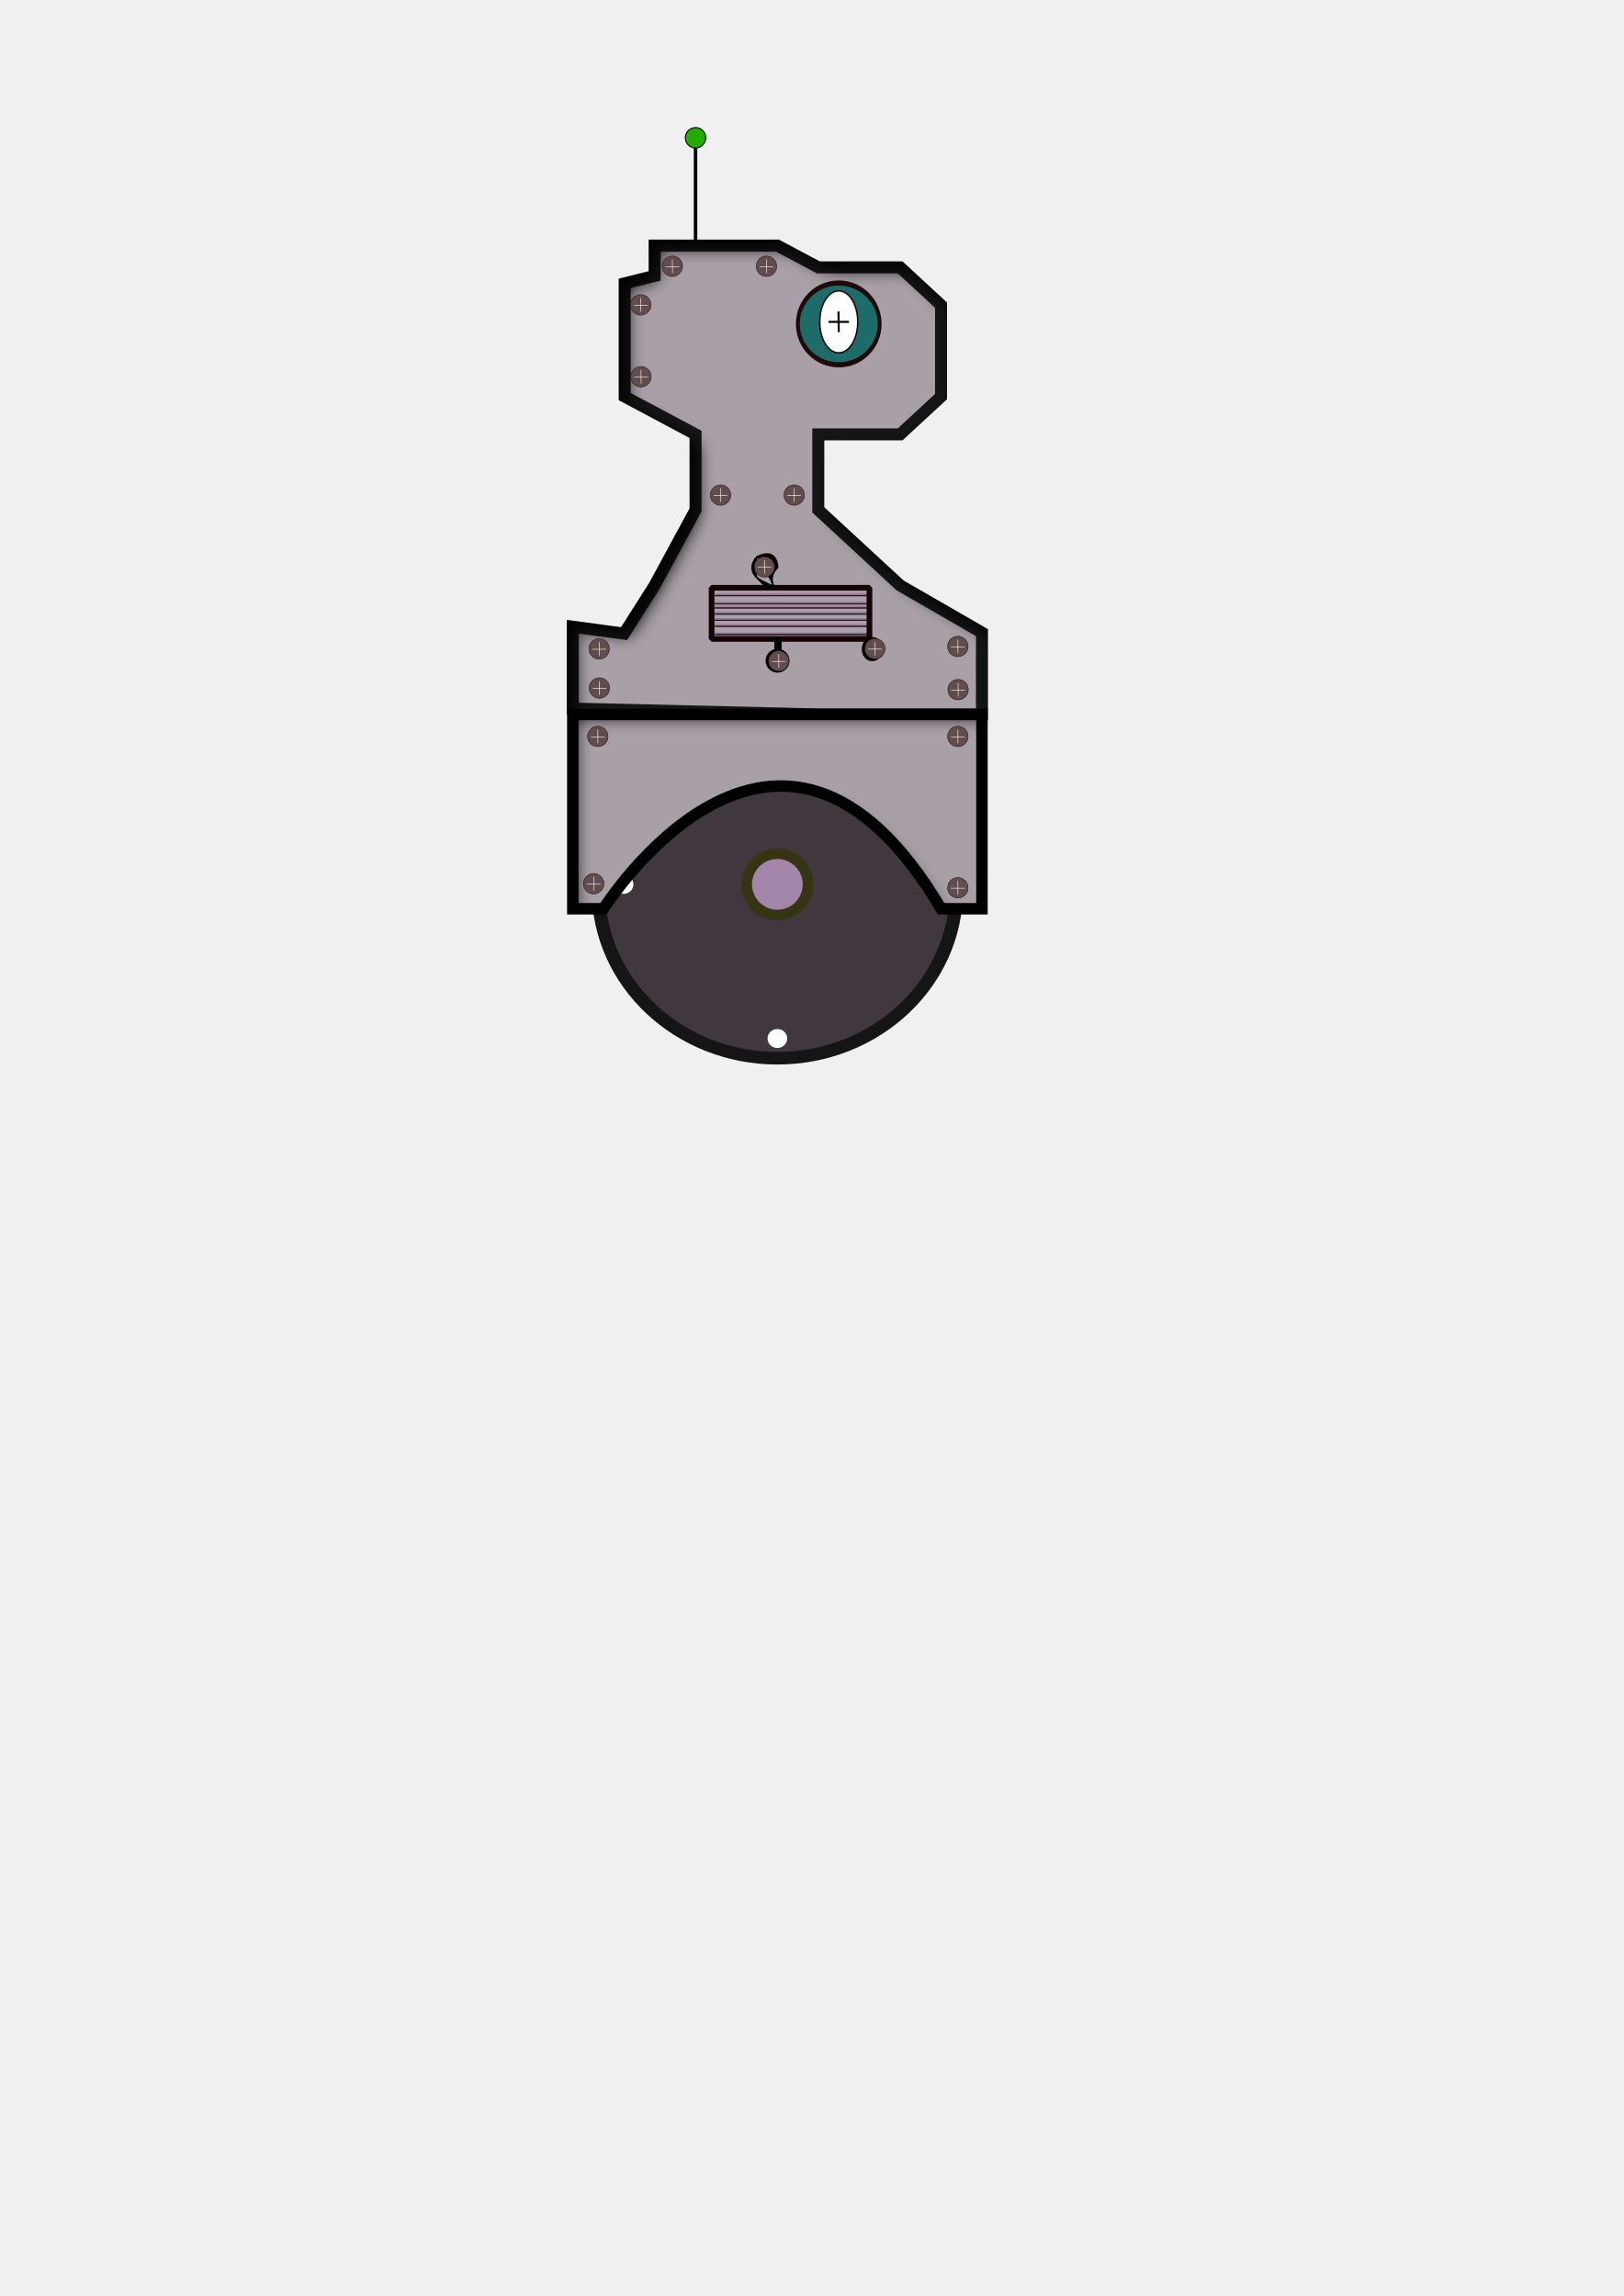
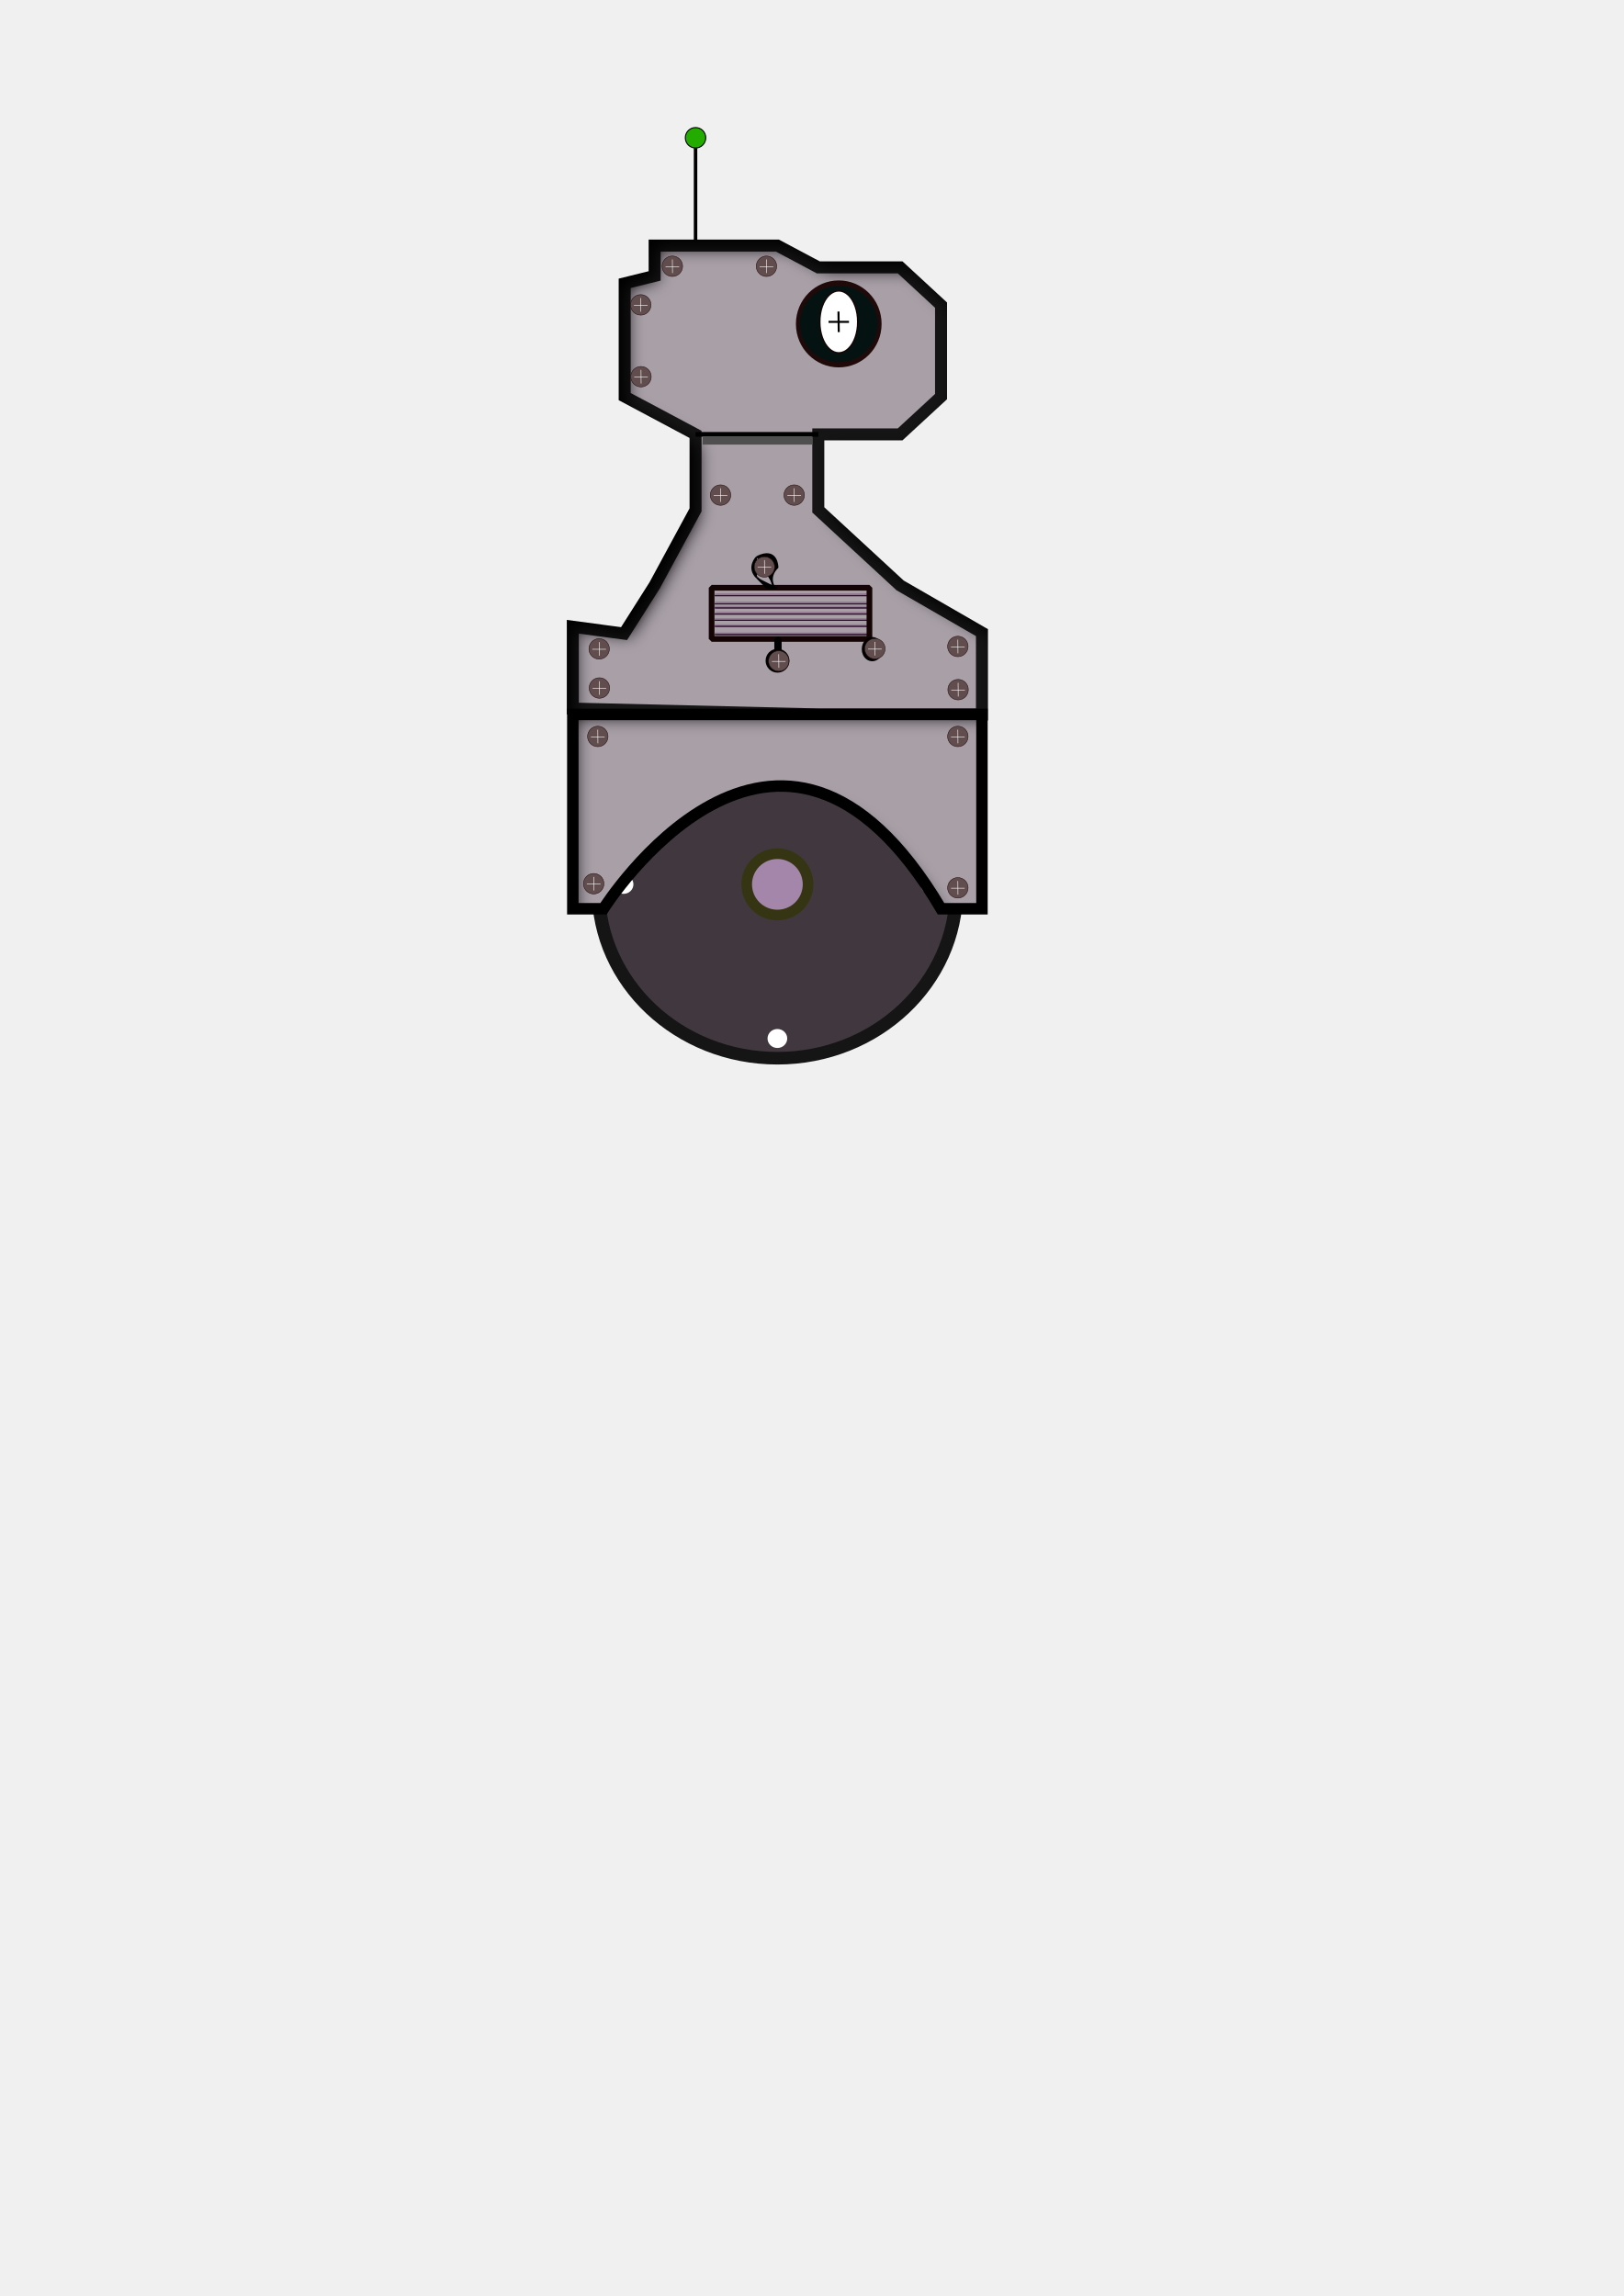
<svg xmlns="http://www.w3.org/2000/svg" xmlns:xlink="http://www.w3.org/1999/xlink" width="210mm" height="297mm" id="svg2" version="1.1">
  <defs id="defs4">
    <linearGradient id="linearGradient3841">
      <stop style="stop-color:#000000;stop-opacity:1;" offset="0" id="stop3843" />
      <stop style="stop-color:#000000;stop-opacity:0;" offset="1" id="stop3845" />
    </linearGradient>
    <linearGradient id="linearGradient3817">
      <stop style="stop-color:#bcbcbc;stop-opacity:1;" offset="0" id="stop3819" />
      <stop style="stop-color:#000000;stop-opacity:1;" offset="1" id="stop3821" />
    </linearGradient>
    <filter id="filter3797" color-interpolation-filters="sRGB">
      <feGaussianBlur id="feGaussianBlur3799" stdDeviation="4" result="result8" />
      <feOffset id="feOffset3801" dx="4" dy="4" result="result11" />
      <feComposite id="feComposite3803" in2="result11" result="result6" in="SourceGraphic" operator="in" />
      <feFlood id="feFlood3805" result="result10" in="result6" flood-opacity="1" flood-color="rgb(0,0,0)" />
      <feBlend id="feBlend3807" in2="result10" mode="normal" in="result6" result="result12" />
      <feComposite id="feComposite3809" in2="SourceGraphic" result="result2" operator="in" />
    </filter>
    <linearGradient xlink:href="#linearGradient3817-5" id="linearGradient3823-4" x1="559.1" y1="297.362" x2="590.9" y2="297.362" gradientUnits="userSpaceOnUse" gradientTransform="matrix(3.000001,0,0,3.000001,-1150.001,-594.7246)" />
    <linearGradient id="linearGradient3817-5">
      <stop style="stop-color:#bcbcbc;stop-opacity:1;" offset="0" id="stop3819-4" />
      <stop style="stop-color:#000000;stop-opacity:1;" offset="1" id="stop3821-8" />
    </linearGradient>
    <linearGradient id="linearGradient3817-7">
      <stop style="stop-color:#bcbcbc;stop-opacity:1;" offset="0" id="stop3819-8" />
      <stop style="stop-color:#000000;stop-opacity:1;" offset="1" id="stop3821-3" />
    </linearGradient>
    <linearGradient id="linearGradient3817-51">
      <stop style="stop-color:#bcbcbc;stop-opacity:1;" offset="0" id="stop3819-3" />
      <stop style="stop-color:#000000;stop-opacity:1;" offset="1" id="stop3821-38" />
    </linearGradient>
  </defs>
  <g id="layer1" style="display:inline">
    <path style="fill:#40383e;fill-opacity:1;fill-rule:evenodd;stroke:#151515;stroke-width:5.6;stroke-linecap:round;stroke-linejoin:bevel;stroke-miterlimit:4;stroke-opacity:1;stroke-dasharray:none;stroke-dashoffset:0" id="path3602" d="m 370,472.362 a 75,75 0 1 1 -150,0 75,75 0 1 1 150,0 z" transform="matrix(1.166667,0,0,1.1,35.83332,-84.73622)" />
    <path style="fill:#ffffff;fill-opacity:1;fill-rule:evenodd;stroke:none" id="path3633" d="m 390,422.719 a 10,9.643 0 1 1 -20,0 10,9.643 0 1 1 20,0 z" transform="matrix(0.4814593,0,0,0.4814593,196.8601,158.84)" />
    <path style="fill:#ffffff;fill-opacity:1;fill-rule:evenodd;stroke:none;display:inline" id="path3633-4" d="m 390,422.719 a 10,9.643 0 1 1 -20,0 10,9.643 0 1 1 20,0 z" transform="matrix(0.4814593,0,0,0.4814593,197.0454,304.1974)" />
    <path style="fill:#ffffff;fill-opacity:1;fill-rule:evenodd;stroke:none;display:inline" id="path3633-9" d="m 390,422.719 a 10,9.643 0 1 1 -20,0 10,9.643 0 1 1 20,0 z" transform="matrix(0.4814593,0,0,0.4814593,271.8601,228.84)" />
    <path style="fill:#ffffff;fill-opacity:1;fill-rule:evenodd;stroke:none;display:inline" id="path3633-5" d="m 390,422.719 a 10,9.643 0 1 1 -20,0 10,9.643 0 1 1 20,0 z" transform="matrix(0.4814593,0,0,0.4814593,121.8601,228.84)" />
    <path style="fill:#a486ab;fill-opacity:1;fill-rule:evenodd;stroke:#353513;stroke-opacity:1;stroke-width:5.2;stroke-miterlimit:4;stroke-dasharray:none" id="path3675" d="m 395,427.362 a 15,15 0 1 1 -30,0 15,15 0 1 1 30,0 z" transform="translate(0,5)" />
    <path style="fill:none;stroke:#000000;stroke-width:1.7;stroke-linecap:butt;stroke-linejoin:miter;stroke-opacity:1;stroke-miterlimit:4;stroke-dasharray:none" d="m 340,119.505 0,-47.143" id="path3760" />
    <path style="fill:#23ab00;fill-opacity:1;fill-rule:evenodd;stroke:#000000;stroke-opacity:1" id="path3768" d="m 350,72.362 a 10,10 0 1 1 -20,0 10,10 0 1 1 20,0 z" transform="matrix(0.5,0,0,0.5,170,31.18109)" />
  </g>
  <g id="layer2" style="display:inline">
    <path style="fill:#a89fa7;fill-opacity:1;stroke:#151515;stroke-width:5.861;stroke-linecap:butt;stroke-linejoin:miter;stroke-miterlimit:4;stroke-opacity:1;stroke-dasharray:none;filter:url(#filter3797)" d="m 340,249.285 0,-36.923 -34.641,-18.462 0,-55.385 14.641,-3.621 0,-14.84 60,0 20,10.659 40,0 20,18.462 0,44.726 -20,18.462 -40,0 0,36.923 40,36.923 40,23.077 0,40 c -20,0 -80,0 -80,0 0,0 -120,-2.857 -120,-2.857 l 0,-40 25.056,3.346 14.944,-23.565 20,-36.923 z" id="path2818" />
    <path style="fill:#a89fa7;fill-opacity:1;stroke:#000000;stroke-width:5.6;stroke-linecap:butt;stroke-linejoin:miter;stroke-miterlimit:4;stroke-opacity:1;stroke-dasharray:none;filter:url(#filter3797)" d="m 280,349.285 0,95 15,0 c 0,0 85,-135 165,0 l 20,0 0,-95 -200,0 z" id="path3600" />
-     <path style="fill:#1e6c69;fill-opacity:1;fill-rule:evenodd;stroke:#200909;stroke-width:3.771;stroke-miterlimit:4;stroke-opacity:1;stroke-dasharray:none" id="path2826" d="m 440,562.362 a 40,30 0 1 1 -80,0 40,30 0 1 1 80,0 z" transform="matrix(0.5,0,0,0.6666667,210,-216.5459)" />
+     <path style="fill:#041312;fill-opacity:1;fill-rule:evenodd;stroke:#200909;stroke-width:3.771;stroke-miterlimit:4;stroke-opacity:1;stroke-dasharray:none" id="path2826" d="m 440,562.362 a 40,30 0 1 1 -80,0 40,30 0 1 1 80,0 z" transform="matrix(0.5,0,0,0.6666667,210,-216.5459)" />
    <g transform="translate(-108.3333,30)" style="display:inline" id="g4035-7">
      <path transform="matrix(0.3333333,0,0,0.3333333,385,208.051)" d="m 590,297.362 c 0,8.284 -6.716,15 -15,15 -8.284,0 -15,-6.716 -15,-15 0,-8.284 6.716,-15 15,-15 8.284,0 15,6.716 15,15 z" id="path3811-3" style="fill:#614d4d;fill-opacity:1;fill-rule:nonzero;stroke:#1f0b0b;stroke-width:0.7;stroke-linecap:round;stroke-linejoin:bevel;stroke-miterlimit:4;stroke-opacity:1;stroke-dasharray:none;stroke-dashoffset:0" />
      <path id="path3813-8" d="m 573.333,307.362 6.667,0" style="fill:#ffffff;fill-opacity:1;stroke:#fffcfc;stroke-width:0.269px;stroke-linecap:butt;stroke-linejoin:miter;stroke-opacity:1" />
      <path id="path3815-2" d="m 576.667,303.838 0.059,6.667" style="fill:#f9f3f3;fill-opacity:1;stroke:#fffcfc;stroke-width:0.271px;stroke-linecap:butt;stroke-linejoin:miter;stroke-opacity:1" />
    </g>
    <g transform="translate(-108.4524,8.880956)" style="display:inline" id="g4035-4">
      <path transform="matrix(0.3333333,0,0,0.3333333,385,208.051)" d="m 590,297.362 c 0,8.284 -6.716,15 -15,15 -8.284,0 -15,-6.716 -15,-15 0,-8.284 6.716,-15 15,-15 8.284,0 15,6.716 15,15 z" id="path3811-4" style="fill:#614d4d;fill-opacity:1;fill-rule:nonzero;stroke:#1f0b0b;stroke-width:0.7;stroke-linecap:round;stroke-linejoin:bevel;stroke-miterlimit:4;stroke-opacity:1;stroke-dasharray:none;stroke-dashoffset:0" />
      <path id="path3813-1" d="m 573.333,307.362 6.667,0" style="fill:#ffffff;fill-opacity:1;stroke:#fffcfc;stroke-width:0.269px;stroke-linecap:butt;stroke-linejoin:miter;stroke-opacity:1" />
      <path id="path3815-8" d="m 576.667,303.838 0.059,6.667" style="fill:#f9f3f3;fill-opacity:1;stroke:#fffcfc;stroke-width:0.271px;stroke-linecap:butt;stroke-linejoin:miter;stroke-opacity:1" />
    </g>
    <g transform="translate(-283.6667,29.19048)" style="display:inline" id="g4035-7-5">
      <path transform="matrix(0.3333333,0,0,0.3333333,385,208.051)" d="m 590,297.362 c 0,8.284 -6.716,15 -15,15 -8.284,0 -15,-6.716 -15,-15 0,-8.284 6.716,-15 15,-15 8.284,0 15,6.716 15,15 z" id="path3811-3-2" style="fill:#614d4d;fill-opacity:1;fill-rule:nonzero;stroke:#1f0b0b;stroke-width:0.7;stroke-linecap:round;stroke-linejoin:bevel;stroke-miterlimit:4;stroke-opacity:1;stroke-dasharray:none;stroke-dashoffset:0" />
      <path id="path3813-8-5" d="m 573.333,307.362 6.667,0" style="fill:#ffffff;fill-opacity:1;stroke:#fffcfc;stroke-width:0.269px;stroke-linecap:butt;stroke-linejoin:miter;stroke-opacity:1" />
      <path id="path3815-2-3" d="m 576.667,303.838 0.059,6.667" style="fill:#f9f3f3;fill-opacity:1;stroke:#fffcfc;stroke-width:0.271px;stroke-linecap:butt;stroke-linejoin:miter;stroke-opacity:1" />
    </g>
    <g transform="translate(-283.7857,10.07143)" style="display:inline" id="g4035-4-8">
      <path transform="matrix(0.3333333,0,0,0.3333333,385,208.051)" d="m 590,297.362 c 0,8.284 -6.716,15 -15,15 -8.284,0 -15,-6.716 -15,-15 0,-8.284 6.716,-15 15,-15 8.284,0 15,6.716 15,15 z" id="path3811-4-8" style="fill:#614d4d;fill-opacity:1;fill-rule:nonzero;stroke:#1f0b0b;stroke-width:0.7;stroke-linecap:round;stroke-linejoin:bevel;stroke-miterlimit:4;stroke-opacity:1;stroke-dasharray:none;stroke-dashoffset:0" />
      <path id="path3813-1-6" d="m 573.333,307.362 6.667,0" style="fill:#ffffff;fill-opacity:1;stroke:#fffcfc;stroke-width:0.269px;stroke-linecap:butt;stroke-linejoin:miter;stroke-opacity:1" />
      <path id="path3815-8-3" d="m 576.667,303.838 0.059,6.667" style="fill:#f9f3f3;fill-opacity:1;stroke:#fffcfc;stroke-width:0.271px;stroke-linecap:butt;stroke-linejoin:miter;stroke-opacity:1" />
    </g>
    <g transform="translate(-263.3333,-123)" style="display:inline" id="g4035-7-2">
      <path transform="matrix(0.3333333,0,0,0.3333333,385,208.051)" d="m 590,297.362 c 0,8.284 -6.716,15 -15,15 -8.284,0 -15,-6.716 -15,-15 0,-8.284 6.716,-15 15,-15 8.284,0 15,6.716 15,15 z" id="path3811-3-8" style="fill:#614d4d;fill-opacity:1;fill-rule:nonzero;stroke:#1f0b0b;stroke-width:0.7;stroke-linecap:round;stroke-linejoin:bevel;stroke-miterlimit:4;stroke-opacity:1;stroke-dasharray:none;stroke-dashoffset:0" />
      <path id="path3813-8-1" d="m 573.333,307.362 6.667,0" style="fill:#ffffff;fill-opacity:1;stroke:#fffcfc;stroke-width:0.269px;stroke-linecap:butt;stroke-linejoin:miter;stroke-opacity:1" />
      <path id="path3815-2-7" d="m 576.667,303.838 0.059,6.667" style="fill:#f9f3f3;fill-opacity:1;stroke:#fffcfc;stroke-width:0.271px;stroke-linecap:butt;stroke-linejoin:miter;stroke-opacity:1" />
    </g>
    <g transform="translate(-263.4524,-158.119)" style="display:inline" id="g4035-4-7">
      <path transform="matrix(0.3333333,0,0,0.3333333,385,208.051)" d="m 590,297.362 c 0,8.284 -6.716,15 -15,15 -8.284,0 -15,-6.716 -15,-15 0,-8.284 6.716,-15 15,-15 8.284,0 15,6.716 15,15 z" id="path3811-4-0" style="fill:#614d4d;fill-opacity:1;fill-rule:nonzero;stroke:#1f0b0b;stroke-width:0.7;stroke-linecap:round;stroke-linejoin:bevel;stroke-miterlimit:4;stroke-opacity:1;stroke-dasharray:none;stroke-dashoffset:0" />
      <path id="path3813-1-9" d="m 573.333,307.362 6.667,0" style="fill:#ffffff;fill-opacity:1;stroke:#fffcfc;stroke-width:0.269px;stroke-linecap:butt;stroke-linejoin:miter;stroke-opacity:1" />
      <path id="path3815-8-1" d="m 576.667,303.838 0.059,6.667" style="fill:#f9f3f3;fill-opacity:1;stroke:#fffcfc;stroke-width:0.271px;stroke-linecap:butt;stroke-linejoin:miter;stroke-opacity:1" />
    </g>
    <g transform="translate(-248,-177)" style="display:inline" id="g4035-7-0">
      <path transform="matrix(0.3333333,0,0,0.3333333,385,208.051)" d="m 590,297.362 c 0,8.284 -6.716,15 -15,15 -8.284,0 -15,-6.716 -15,-15 0,-8.284 6.716,-15 15,-15 8.284,0 15,6.716 15,15 z" id="path3811-3-9" style="fill:#614d4d;fill-opacity:1;fill-rule:nonzero;stroke:#1f0b0b;stroke-width:0.7;stroke-linecap:round;stroke-linejoin:bevel;stroke-miterlimit:4;stroke-opacity:1;stroke-dasharray:none;stroke-dashoffset:0" />
      <path id="path3813-8-8" d="m 573.333,307.362 6.667,0" style="fill:#ffffff;fill-opacity:1;stroke:#fffcfc;stroke-width:0.269px;stroke-linecap:butt;stroke-linejoin:miter;stroke-opacity:1" />
      <path id="path3815-2-2" d="m 576.667,303.838 0.059,6.667" style="fill:#f9f3f3;fill-opacity:1;stroke:#fffcfc;stroke-width:0.271px;stroke-linecap:butt;stroke-linejoin:miter;stroke-opacity:1" />
    </g>
    <g transform="translate(-202,-177)" style="display:inline" id="g4035-4-9">
      <path transform="matrix(0.3333333,0,0,0.3333333,385,208.051)" d="m 590,297.362 c 0,8.284 -6.716,15 -15,15 -8.284,0 -15,-6.716 -15,-15 0,-8.284 6.716,-15 15,-15 8.284,0 15,6.716 15,15 z" id="path3811-4-6" style="fill:#614d4d;fill-opacity:1;fill-rule:nonzero;stroke:#1f0b0b;stroke-width:0.7;stroke-linecap:round;stroke-linejoin:bevel;stroke-miterlimit:4;stroke-opacity:1;stroke-dasharray:none;stroke-dashoffset:0" />
      <path id="path3813-1-65" d="m 573.333,307.362 6.667,0" style="fill:#ffffff;fill-opacity:1;stroke:#fffcfc;stroke-width:0.269px;stroke-linecap:butt;stroke-linejoin:miter;stroke-opacity:1" />
      <path id="path3815-8-9" d="m 576.667,303.838 0.059,6.667" style="fill:#f9f3f3;fill-opacity:1;stroke:#fffcfc;stroke-width:0.271px;stroke-linecap:butt;stroke-linejoin:miter;stroke-opacity:1" />
    </g>
    <g transform="translate(-224.4524,-65.11904)" style="display:inline" id="g4035-4-9-0">
      <path transform="matrix(0.3333333,0,0,0.3333333,385,208.051)" d="m 590,297.362 c 0,8.284 -6.716,15 -15,15 -8.284,0 -15,-6.716 -15,-15 0,-8.284 6.716,-15 15,-15 8.284,0 15,6.716 15,15 z" id="path3811-4-6-8" style="fill:#614d4d;fill-opacity:1;fill-rule:nonzero;stroke:#1f0b0b;stroke-width:0.7;stroke-linecap:round;stroke-linejoin:bevel;stroke-miterlimit:4;stroke-opacity:1;stroke-dasharray:none;stroke-dashoffset:0" />
      <path id="path3813-1-65-1" d="m 573.333,307.362 6.667,0" style="fill:#ffffff;fill-opacity:1;stroke:#fffcfc;stroke-width:0.269px;stroke-linecap:butt;stroke-linejoin:miter;stroke-opacity:1" />
      <path id="path3815-8-9-8" d="m 576.667,303.838 0.059,6.667" style="fill:#f9f3f3;fill-opacity:1;stroke:#fffcfc;stroke-width:0.271px;stroke-linecap:butt;stroke-linejoin:miter;stroke-opacity:1" />
    </g>
    <g transform="translate(-188.4524,-65.11904)" style="display:inline" id="g4035-4-9-4">
      <path transform="matrix(0.3333333,0,0,0.3333333,385,208.051)" d="m 590,297.362 c 0,8.284 -6.716,15 -15,15 -8.284,0 -15,-6.716 -15,-15 0,-8.284 6.716,-15 15,-15 8.284,0 15,6.716 15,15 z" id="path3811-4-6-9" style="fill:#614d4d;fill-opacity:1;fill-rule:nonzero;stroke:#1f0b0b;stroke-width:0.7;stroke-linecap:round;stroke-linejoin:bevel;stroke-miterlimit:4;stroke-opacity:1;stroke-dasharray:none;stroke-dashoffset:0" />
      <path id="path3813-1-65-15" d="m 573.333,307.362 6.667,0" style="fill:#ffffff;fill-opacity:1;stroke:#fffcfc;stroke-width:0.269px;stroke-linecap:butt;stroke-linejoin:miter;stroke-opacity:1" />
      <path id="path3815-8-9-2" d="m 576.667,303.838 0.059,6.667" style="fill:#f9f3f3;fill-opacity:1;stroke:#fffcfc;stroke-width:0.271px;stroke-linecap:butt;stroke-linejoin:miter;stroke-opacity:1" />
    </g>
    <g transform="translate(-108.4524,52.88096)" style="display:inline" id="g4035-4-9-2">
      <path transform="matrix(0.3333333,0,0,0.3333333,385,208.051)" d="m 590,297.362 c 0,8.284 -6.716,15 -15,15 -8.284,0 -15,-6.716 -15,-15 0,-8.284 6.716,-15 15,-15 8.284,0 15,6.716 15,15 z" id="path3811-4-6-95" style="fill:#614d4d;fill-opacity:1;fill-rule:nonzero;stroke:#1f0b0b;stroke-width:0.7;stroke-linecap:round;stroke-linejoin:bevel;stroke-miterlimit:4;stroke-opacity:1;stroke-dasharray:none;stroke-dashoffset:0" />
      <path id="path3813-1-65-8" d="m 573.333,307.362 6.667,0" style="fill:#ffffff;fill-opacity:1;stroke:#fffcfc;stroke-width:0.269px;stroke-linecap:butt;stroke-linejoin:miter;stroke-opacity:1" />
      <path id="path3815-8-9-7" d="m 576.667,303.838 0.059,6.667" style="fill:#f9f3f3;fill-opacity:1;stroke:#fffcfc;stroke-width:0.271px;stroke-linecap:butt;stroke-linejoin:miter;stroke-opacity:1" />
    </g>
    <g transform="translate(-284.4524,52.88096)" style="display:inline" id="g4035-4-9-6">
      <path transform="matrix(0.3333333,0,0,0.3333333,385,208.051)" d="m 590,297.362 c 0,8.284 -6.716,15 -15,15 -8.284,0 -15,-6.716 -15,-15 0,-8.284 6.716,-15 15,-15 8.284,0 15,6.716 15,15 z" id="path3811-4-6-91" style="fill:#614d4d;fill-opacity:1;fill-rule:nonzero;stroke:#1f0b0b;stroke-width:0.7;stroke-linecap:round;stroke-linejoin:bevel;stroke-miterlimit:4;stroke-opacity:1;stroke-dasharray:none;stroke-dashoffset:0" />
      <path id="path3813-1-65-4" d="m 573.333,307.362 6.667,0" style="fill:#ffffff;fill-opacity:1;stroke:#fffcfc;stroke-width:0.269px;stroke-linecap:butt;stroke-linejoin:miter;stroke-opacity:1" />
      <path id="path3815-8-9-87" d="m 576.667,303.838 0.059,6.667" style="fill:#f9f3f3;fill-opacity:1;stroke:#fffcfc;stroke-width:0.271px;stroke-linecap:butt;stroke-linejoin:miter;stroke-opacity:1" />
    </g>
    <g transform="translate(-286.4524,124.8809)" style="display:inline" id="g4035-4-9-07">
      <path transform="matrix(0.3333333,0,0,0.3333333,385,208.051)" d="m 590,297.362 c 0,8.284 -6.716,15 -15,15 -8.284,0 -15,-6.716 -15,-15 0,-8.284 6.716,-15 15,-15 8.284,0 15,6.716 15,15 z" id="path3811-4-6-3" style="fill:#614d4d;fill-opacity:1;fill-rule:nonzero;stroke:#1f0b0b;stroke-width:0.7;stroke-linecap:round;stroke-linejoin:bevel;stroke-miterlimit:4;stroke-opacity:1;stroke-dasharray:none;stroke-dashoffset:0" />
      <path id="path3813-1-65-10" d="m 573.333,307.362 6.667,0" style="fill:#ffffff;fill-opacity:1;stroke:#fffcfc;stroke-width:0.269px;stroke-linecap:butt;stroke-linejoin:miter;stroke-opacity:1" />
      <path id="path3815-8-9-3" d="m 576.667,303.838 0.059,6.667" style="fill:#f9f3f3;fill-opacity:1;stroke:#fffcfc;stroke-width:0.271px;stroke-linecap:butt;stroke-linejoin:miter;stroke-opacity:1" />
    </g>
    <g transform="translate(-108.4524,126.881)" style="display:inline" id="g4035-4-9-01">
      <path transform="matrix(0.3333333,0,0,0.3333333,385,208.051)" d="m 590,297.362 c 0,8.284 -6.716,15 -15,15 -8.284,0 -15,-6.716 -15,-15 0,-8.284 6.716,-15 15,-15 8.284,0 15,6.716 15,15 z" id="path3811-4-6-0" style="fill:#614d4d;fill-opacity:1;fill-rule:nonzero;stroke:#1f0b0b;stroke-width:0.7;stroke-linecap:round;stroke-linejoin:bevel;stroke-miterlimit:4;stroke-opacity:1;stroke-dasharray:none;stroke-dashoffset:0" />
      <path id="path3813-1-65-5" d="m 573.333,307.362 6.667,0" style="fill:#ffffff;fill-opacity:1;stroke:#fffcfc;stroke-width:0.269px;stroke-linecap:butt;stroke-linejoin:miter;stroke-opacity:1" />
      <path id="path3815-8-9-6" d="m 576.667,303.838 0.059,6.667" style="fill:#f9f3f3;fill-opacity:1;stroke:#fffcfc;stroke-width:0.271px;stroke-linecap:butt;stroke-linejoin:miter;stroke-opacity:1" />
    </g>
    <path style="fill:#ffffff;fill-opacity:1;fill-rule:nonzero;stroke:#140404;stroke-width:0.7;stroke-linecap:round;stroke-linejoin:bevel;stroke-miterlimit:4;stroke-opacity:1;stroke-dasharray:none;stroke-dashoffset:0" id="path4331" d="m 419.271,157.362 a 9.271,15 0 1 1 -18.541,0 9.271,15 0 1 1 18.541,0 z" />
    <g id="g4357" transform="matrix(1.25,0,0,0.3333325,-31.25,197.9084)">
      <path id="path4333" d="m 305,337.362 60,0 0,-1 -60,0 0,1 z" style="fill:#620e5d;fill-opacity:1;stroke:#291228;stroke-width:1px;stroke-linecap:butt;stroke-linejoin:miter;stroke-opacity:1" />
      <path id="path4333-1" d="m 305,335.362 60,0 0,-1 -60,0 0,1 z" style="fill:#620e5d;fill-opacity:1;stroke:#957f94;stroke-width:1px;stroke-linecap:butt;stroke-linejoin:miter;stroke-opacity:1;display:inline" />
    </g>
    <g style="display:inline" id="g4357-7" transform="matrix(1.25,0,0,0.3333325,-31.25,193.9084)">
      <path id="path4333-7" d="m 305,337.362 60,0 0,-1 -60,0 0,1 z" style="fill:#620e5d;fill-opacity:1;stroke:#291228;stroke-width:1px;stroke-linecap:butt;stroke-linejoin:miter;stroke-opacity:1" />
      <path id="path4333-1-9" d="m 305,335.362 60,0 0,-1 -60,0 0,1 z" style="fill:#620e5d;fill-opacity:1;stroke:#957f94;stroke-width:1px;stroke-linecap:butt;stroke-linejoin:miter;stroke-opacity:1;display:inline" />
    </g>
    <g style="display:inline" id="g4357-1" transform="matrix(1.25,0,0,0.3333325,-31.25,187.9084)">
      <path id="path4333-2" d="m 305,337.362 60,0 0,-1 -60,0 0,1 z" style="fill:#620e5d;fill-opacity:1;stroke:#291228;stroke-width:1px;stroke-linecap:butt;stroke-linejoin:miter;stroke-opacity:1" />
      <path id="path4333-1-6" d="m 305,335.362 60,0 0,-1 -60,0 0,1 z" style="fill:#620e5d;fill-opacity:1;stroke:#957f94;stroke-width:1px;stroke-linecap:butt;stroke-linejoin:miter;stroke-opacity:1;display:inline" />
    </g>
    <g style="display:inline" id="g4357-4" transform="matrix(1.25,0,0,0.3333325,-31.25,182.9084)">
      <path id="path4333-14" d="m 305,337.362 60,0 0,-1 -60,0 0,1 z" style="fill:#620e5d;fill-opacity:1;stroke:#291228;stroke-width:1px;stroke-linecap:butt;stroke-linejoin:miter;stroke-opacity:1" />
      <path id="path4333-1-0" d="m 305,335.362 60,0 0,-1 -60,0 0,1 z" style="fill:#620e5d;fill-opacity:1;stroke:#957f94;stroke-width:1px;stroke-linecap:butt;stroke-linejoin:miter;stroke-opacity:1;display:inline" />
    </g>
    <g style="display:inline" id="g4357-0" transform="matrix(1.25,0,0,0.3333325,-31.25,190.9084)">
      <path id="path4333-9" d="m 305,337.362 60,0 0,-1 -60,0 0,1 z" style="fill:#620e5d;fill-opacity:1;stroke:#291228;stroke-width:1px;stroke-linecap:butt;stroke-linejoin:miter;stroke-opacity:1" />
      <path id="path4333-1-90" d="m 305,335.362 60,0 0,-1 -60,0 0,1 z" style="fill:#620e5d;fill-opacity:1;stroke:#957f94;stroke-width:1px;stroke-linecap:butt;stroke-linejoin:miter;stroke-opacity:1;display:inline" />
    </g>
    <g style="display:inline" id="g4357-12" transform="matrix(1.25,0,0,0.3333325,-31.25,184.9084)">
      <path id="path4333-3" d="m 305,337.362 60,0 0,-1 -60,0 0,1 z" style="fill:#620e5d;fill-opacity:1;stroke:#291228;stroke-width:1px;stroke-linecap:butt;stroke-linejoin:miter;stroke-opacity:1" />
      <path id="path4333-1-1" d="m 305,335.362 60,0 0,-1 -60,0 0,1 z" style="fill:#620e5d;fill-opacity:1;stroke:#957f94;stroke-width:1px;stroke-linecap:butt;stroke-linejoin:miter;stroke-opacity:1;display:inline" />
    </g>
    <g style="display:inline" id="g4357-19" transform="matrix(1.25,0,0,0.3333325,-31.25,178.9084)">
      <path id="path4333-8" d="m 305,337.362 60,0 0,-1 -60,0 0,1 z" style="fill:#620e5d;fill-opacity:1;stroke:#291228;stroke-width:1px;stroke-linecap:butt;stroke-linejoin:miter;stroke-opacity:1" />
      <path id="path4333-1-08" d="m 305,335.362 60,0 0,-1 -60,0 0,1 z" style="fill:#620e5d;fill-opacity:1;stroke:#957f94;stroke-width:1px;stroke-linecap:butt;stroke-linejoin:miter;stroke-opacity:1;display:inline" />
    </g>
    <path style="fill:none;stroke:#000000;stroke-width:1px;stroke-linecap:butt;stroke-linejoin:miter;stroke-opacity:1" d="M 409.869,152.316 410,162.362" id="path4475" />
    <path style="fill:none;stroke:#000000;stroke-width:1px;stroke-linecap:butt;stroke-linejoin:miter;stroke-opacity:1" d="m 405,157.362 10,0" id="path4477" />
    <rect style="fill:none;stroke:#140404;stroke-width:2.79;stroke-linecap:round;stroke-linejoin:bevel;stroke-miterlimit:4;stroke-opacity:1;stroke-dasharray:none;stroke-dashoffset:0" id="rect4479" width="77.143" height="25" x="347.857" y="287.362" />
    <path style="fill:#000000;stroke:#000000;stroke-width:1px;stroke-linecap:butt;stroke-linejoin:miter;stroke-opacity:1;fill-opacity:1" d="m 378.428,287.045 c 0,0 -3.428,-4.683 1.572,-9.683 0,0 0,-10 -10,-5" id="path4481" />
    <path style="fill:#000000;stroke:#000000;stroke-width:1px;stroke-linecap:butt;stroke-linejoin:miter;stroke-opacity:1;fill-opacity:1" d="m 370,272.362 c 0,0 -5,5 0,10" id="path4483" />
    <path style="fill:#000000;stroke:#000000;stroke-width:1px;stroke-linecap:butt;stroke-linejoin:miter;stroke-opacity:1;fill-opacity:1" d="m 370,282.362 5,5 5,0" id="path4485" />
    <g transform="translate(-203,-30)" style="display:inline" id="g4035-4-8-9">
      <path transform="matrix(0.3333333,0,0,0.3333333,385,208.051)" d="m 590,297.362 c 0,8.284 -6.716,15 -15,15 -8.284,0 -15,-6.716 -15,-15 0,-8.284 6.716,-15 15,-15 8.284,0 15,6.716 15,15 z" id="path3811-4-8-9" style="fill:#614d4d;fill-opacity:1;fill-rule:nonzero;stroke:#1f0b0b;stroke-width:0.7;stroke-linecap:round;stroke-linejoin:bevel;stroke-miterlimit:4;stroke-opacity:1;stroke-dasharray:none;stroke-dashoffset:0" />
      <path id="path3813-1-6-2" d="m 573.333,307.362 6.667,0" style="fill:#ffffff;fill-opacity:1;stroke:#fffcfc;stroke-width:0.269px;stroke-linecap:butt;stroke-linejoin:miter;stroke-opacity:1" />
      <path id="path3815-8-3-4" d="m 576.667,303.838 0.059,6.667" style="fill:#f9f3f3;fill-opacity:1;stroke:#fffcfc;stroke-width:0.271px;stroke-linecap:butt;stroke-linejoin:miter;stroke-opacity:1" />
    </g>
    <path style="fill:#000000;fill-opacity:1;fill-rule:nonzero;stroke:#000000;stroke-width:3;stroke-linecap:round;stroke-linejoin:bevel;stroke-miterlimit:4;stroke-opacity:1;stroke-dasharray:none;stroke-dashoffset:0" id="path4520" d="m 384.4,323.032 a 4.33,4.33 0 1 1 -8.66,0 4.33,4.33 0 1 1 8.66,0 z" />
    <rect style="fill:#000000;fill-opacity:1;fill-rule:nonzero;stroke:#000000;stroke-width:3;stroke-linecap:round;stroke-linejoin:bevel;stroke-miterlimit:4;stroke-opacity:1;stroke-dasharray:none;stroke-dashoffset:0" id="rect4522" width="0.575" height="9.684" x="380" y="312.678" />
    <g transform="translate(-196,16)" style="display:inline" id="g4035-4-8-8">
      <path transform="matrix(0.3333333,0,0,0.3333333,385,208.051)" d="m 590,297.362 c 0,8.284 -6.716,15 -15,15 -8.284,0 -15,-6.716 -15,-15 0,-8.284 6.716,-15 15,-15 8.284,0 15,6.716 15,15 z" id="path3811-4-8-5" style="fill:#614d4d;fill-opacity:1;fill-rule:nonzero;stroke:#1f0b0b;stroke-width:0.7;stroke-linecap:round;stroke-linejoin:bevel;stroke-miterlimit:4;stroke-opacity:1;stroke-dasharray:none;stroke-dashoffset:0" />
      <path id="path3813-1-6-4" d="m 573.333,307.362 6.667,0" style="fill:#ffffff;fill-opacity:1;stroke:#fffcfc;stroke-width:0.269px;stroke-linecap:butt;stroke-linejoin:miter;stroke-opacity:1" />
      <path id="path3815-8-3-9" d="m 576.667,303.838 0.059,6.667" style="fill:#f9f3f3;fill-opacity:1;stroke:#fffcfc;stroke-width:0.271px;stroke-linecap:butt;stroke-linejoin:miter;stroke-opacity:1" />
    </g>
    <path style="fill:#000000;fill-opacity:1;fill-rule:nonzero;stroke:#000000;stroke-width:3;stroke-linecap:round;stroke-linejoin:bevel;stroke-miterlimit:4;stroke-opacity:1;stroke-dasharray:none;stroke-dashoffset:0" id="path4555" d="m 430,317.646 a 3.626,4.716 0 1 1 -7.251,0 3.626,4.716 0 1 1 7.251,0 z" transform="matrix(0.9999974,0,0,0.9397392,0.0011289,18.85744)" />
    <g transform="translate(-149,10)" style="display:inline" id="g4035-4-8-0">
      <path transform="matrix(0.3333333,0,0,0.3333333,385,208.051)" d="m 590,297.362 c 0,8.284 -6.716,15 -15,15 -8.284,0 -15,-6.716 -15,-15 0,-8.284 6.716,-15 15,-15 8.284,0 15,6.716 15,15 z" id="path3811-4-8-1" style="fill:#614d4d;fill-opacity:1;fill-rule:nonzero;stroke:#1f0b0b;stroke-width:0.7;stroke-linecap:round;stroke-linejoin:bevel;stroke-miterlimit:4;stroke-opacity:1;stroke-dasharray:none;stroke-dashoffset:0" />
      <path id="path3813-1-6-0" d="m 573.333,307.362 6.667,0" style="fill:#ffffff;fill-opacity:1;stroke:#fffcfc;stroke-width:0.269px;stroke-linecap:butt;stroke-linejoin:miter;stroke-opacity:1" />
      <path id="path3815-8-3-2" d="m 576.667,303.838 0.059,6.667" style="fill:#f9f3f3;fill-opacity:1;stroke:#fffcfc;stroke-width:0.271px;stroke-linecap:butt;stroke-linejoin:miter;stroke-opacity:1" />
    </g>
+     <path style="fill:none;stroke:#000000;stroke-width:2.3;stroke-linecap:butt;stroke-linejoin:miter;stroke-opacity:1;stroke-miterlimit:4;stroke-dasharray:none" d="m 340,212.362 60,0" id="path3770" />
+     <rect style="fill:#504f50;fill-opacity:1;fill-rule:evenodd;stroke:none" id="rect3772" width="53.548" height="4" x="343.452" y="213.362" />
  </g>
</svg>
